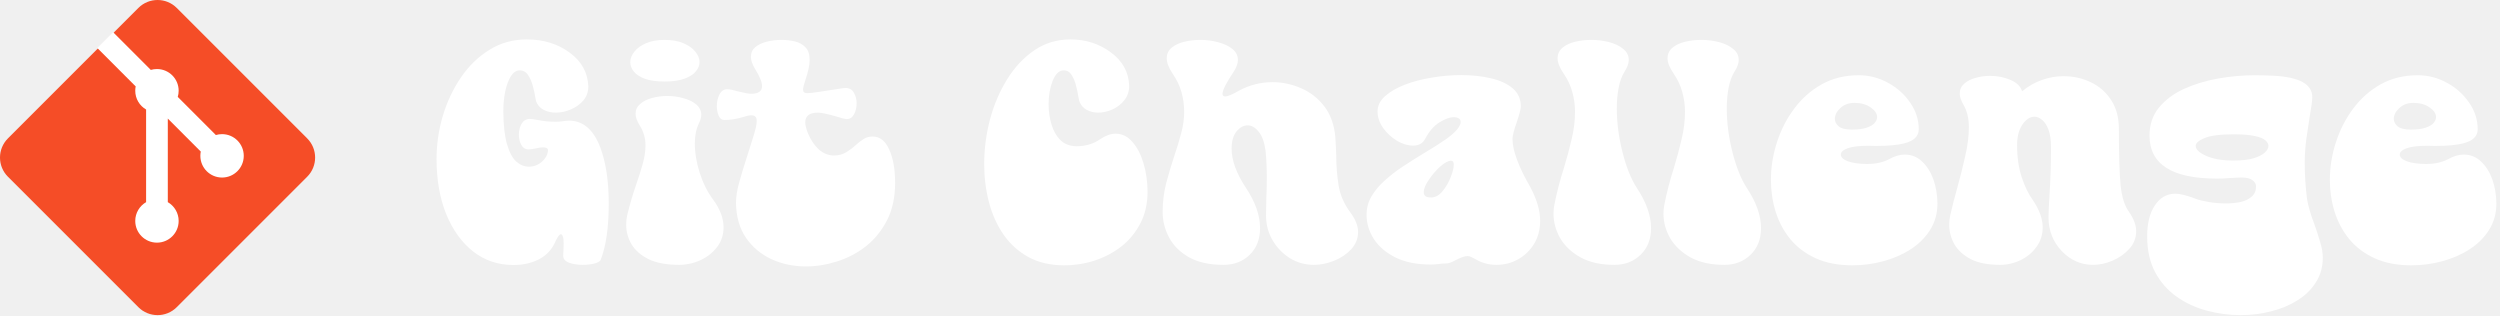
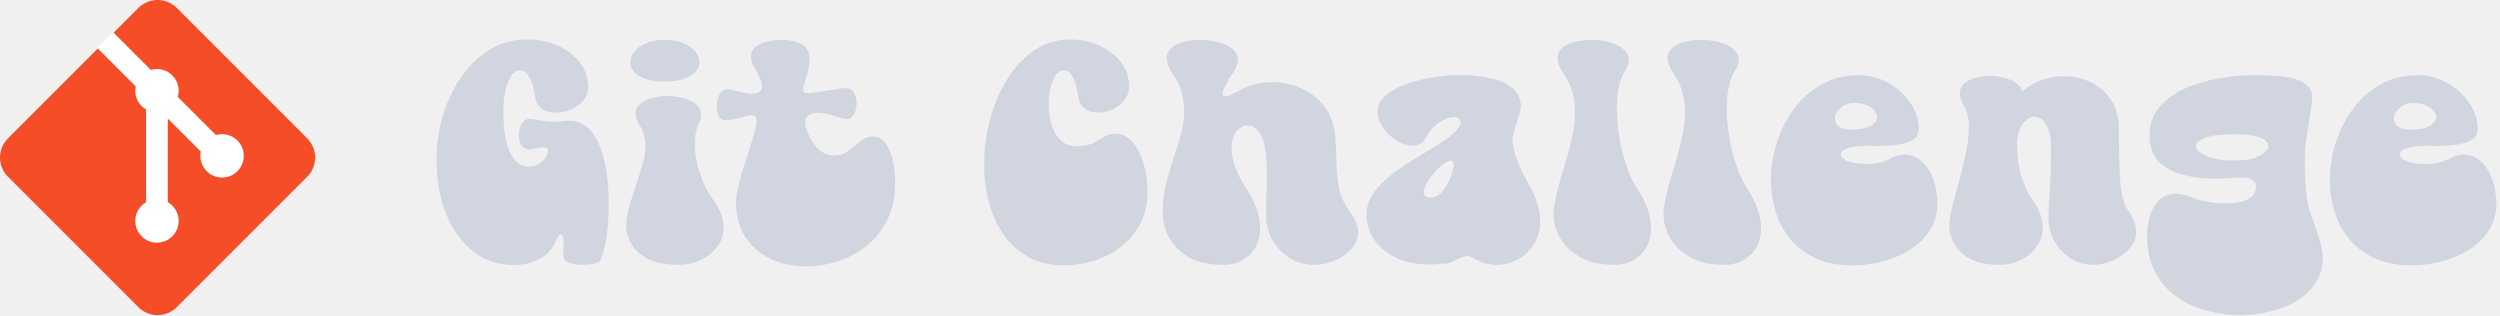
<svg xmlns="http://www.w3.org/2000/svg" width="238" height="30" viewBox="0 0 238 30" fill="none">
-   <path d="M48.889 25.229C47.423 25.229 46.142 24.8 45.045 23.943C43.948 23.076 43.091 21.884 42.473 20.369C41.865 18.853 41.56 17.108 41.56 15.134C41.56 13.739 41.76 12.368 42.159 11.022C42.568 9.666 43.146 8.444 43.894 7.357C44.641 6.261 45.544 5.388 46.6 4.74C47.657 4.082 48.839 3.753 50.145 3.753C51.74 3.753 53.101 4.172 54.228 5.009C55.364 5.837 55.958 6.909 56.008 8.225C56.008 8.743 55.848 9.192 55.529 9.571C55.21 9.94 54.811 10.224 54.333 10.423C53.854 10.623 53.38 10.723 52.912 10.723C52.483 10.723 52.094 10.633 51.745 10.453C51.406 10.274 51.167 9.995 51.027 9.616C51.007 9.536 50.983 9.401 50.953 9.212C50.903 8.913 50.828 8.574 50.728 8.195C50.629 7.806 50.479 7.462 50.28 7.163C50.09 6.854 49.821 6.699 49.472 6.699C49.153 6.699 48.874 6.884 48.635 7.253C48.405 7.622 48.226 8.105 48.096 8.703C47.976 9.302 47.917 9.94 47.917 10.618C47.927 11.934 48.046 12.981 48.276 13.758C48.505 14.526 48.799 15.069 49.158 15.389C49.527 15.708 49.926 15.867 50.354 15.867C50.833 15.867 51.252 15.703 51.611 15.374C51.98 15.035 52.164 14.671 52.164 14.282C52.164 14.112 51.994 14.028 51.656 14.028C51.526 14.028 51.326 14.057 51.057 14.117C50.758 14.187 50.514 14.222 50.324 14.222C50.015 14.222 49.781 14.078 49.621 13.788C49.472 13.499 49.397 13.18 49.397 12.831C49.397 12.452 49.477 12.113 49.636 11.814C49.806 11.505 50.06 11.341 50.399 11.321C50.589 11.321 50.858 11.356 51.207 11.425C51.735 11.535 52.294 11.59 52.882 11.59C53.111 11.59 53.335 11.575 53.555 11.545C53.784 11.505 53.989 11.485 54.168 11.485C55.504 11.485 56.496 12.333 57.144 14.028C57.682 15.453 57.952 17.238 57.952 19.382C57.952 21.665 57.693 23.459 57.174 24.766C57.104 24.895 56.9 25.005 56.561 25.095C56.232 25.174 55.868 25.214 55.469 25.214C55.011 25.214 54.587 25.149 54.198 25.02C53.809 24.88 53.615 24.651 53.615 24.332C53.625 24.073 53.635 23.883 53.645 23.764C53.654 23.644 53.66 23.454 53.66 23.195C53.66 22.886 53.635 22.662 53.585 22.522C53.535 22.373 53.475 22.298 53.405 22.298C53.256 22.298 53.061 22.567 52.822 23.105C52.493 23.813 51.974 24.347 51.267 24.706C50.559 25.055 49.766 25.229 48.889 25.229Z" fill="white" />
-   <path d="M63.276 7.761C62.518 7.761 61.895 7.677 61.406 7.507C60.928 7.328 60.574 7.098 60.345 6.819C60.115 6.54 60.001 6.241 60.001 5.922C60.001 5.583 60.13 5.249 60.389 4.92C60.649 4.591 61.023 4.322 61.511 4.112C62 3.903 62.583 3.798 63.261 3.798C63.969 3.798 64.567 3.903 65.055 4.112C65.554 4.322 65.933 4.591 66.192 4.92C66.461 5.239 66.596 5.568 66.596 5.907C66.596 6.226 66.476 6.525 66.237 6.804C66.008 7.083 65.649 7.313 65.16 7.492C64.672 7.672 64.043 7.761 63.276 7.761ZM64.652 25.214C63.465 25.214 62.498 25.035 61.75 24.676C61.013 24.307 60.469 23.833 60.12 23.255C59.781 22.667 59.612 22.044 59.612 21.386C59.612 21.077 59.647 20.767 59.716 20.458C59.976 19.402 60.265 18.419 60.584 17.512C60.823 16.824 61.028 16.176 61.197 15.568C61.367 14.95 61.451 14.372 61.451 13.833C61.451 13.155 61.267 12.522 60.898 11.934C60.639 11.525 60.509 11.156 60.509 10.827C60.509 10.458 60.654 10.149 60.943 9.9C61.232 9.641 61.606 9.451 62.064 9.332C62.533 9.202 63.022 9.137 63.53 9.137C64.058 9.137 64.567 9.207 65.055 9.347C65.554 9.476 65.963 9.676 66.282 9.945C66.601 10.214 66.76 10.543 66.76 10.932C66.76 11.181 66.686 11.45 66.536 11.739C66.277 12.278 66.147 12.921 66.147 13.669C66.147 14.546 66.302 15.473 66.611 16.45C66.92 17.418 67.344 18.265 67.882 18.993C68.55 19.9 68.884 20.782 68.884 21.64C68.884 22.348 68.68 22.971 68.271 23.509C67.862 24.048 67.334 24.466 66.686 24.766C66.038 25.065 65.36 25.214 64.652 25.214Z" fill="white" />
-   <path d="M76.721 25.364C75.544 25.364 74.453 25.134 73.445 24.676C72.439 24.207 71.626 23.524 71.008 22.627C70.4 21.73 70.085 20.623 70.066 19.307C70.066 18.739 70.17 18.081 70.38 17.333C70.589 16.575 70.833 15.772 71.112 14.925C71.312 14.317 71.506 13.699 71.696 13.07C71.925 12.363 72.04 11.844 72.04 11.515C72.04 11.156 71.875 10.977 71.546 10.977C71.337 10.977 71.093 11.027 70.813 11.126C70.155 11.326 69.537 11.425 68.959 11.425C68.72 11.425 68.54 11.291 68.421 11.022C68.301 10.742 68.241 10.438 68.241 10.109C68.241 9.691 68.326 9.317 68.495 8.988C68.665 8.659 68.914 8.494 69.243 8.494C69.442 8.494 69.766 8.559 70.215 8.689C70.853 8.848 71.282 8.928 71.501 8.928C72.199 8.928 72.548 8.684 72.548 8.195C72.548 7.816 72.329 7.278 71.89 6.58C71.621 6.131 71.486 5.742 71.486 5.413C71.486 5.034 71.626 4.725 71.905 4.486C72.194 4.247 72.563 4.072 73.012 3.963C73.46 3.853 73.924 3.798 74.403 3.798C74.851 3.798 75.28 3.848 75.689 3.948C76.098 4.047 76.432 4.237 76.691 4.516C76.95 4.785 77.08 5.184 77.08 5.712C77.08 6.171 76.945 6.804 76.676 7.612C76.526 8.05 76.451 8.36 76.451 8.539C76.451 8.758 76.581 8.868 76.84 8.868C77.08 8.868 77.419 8.833 77.857 8.763L79.996 8.434C80.235 8.394 80.4 8.374 80.49 8.374C80.858 8.374 81.128 8.529 81.297 8.838C81.467 9.137 81.551 9.471 81.551 9.84C81.551 10.239 81.467 10.588 81.297 10.887C81.138 11.186 80.913 11.336 80.624 11.336C80.455 11.336 80.126 11.256 79.637 11.096C78.78 10.847 78.191 10.723 77.872 10.723C77.065 10.723 76.661 11.031 76.661 11.65C76.661 11.919 76.746 12.263 76.915 12.682C77.184 13.33 77.533 13.848 77.962 14.237C78.401 14.616 78.884 14.805 79.413 14.805C79.861 14.795 80.245 14.691 80.564 14.491C80.893 14.292 81.192 14.068 81.462 13.818C81.701 13.599 81.945 13.409 82.194 13.25C82.454 13.08 82.748 12.996 83.077 12.996C83.755 12.996 84.278 13.405 84.647 14.222C85.026 15.04 85.215 16.106 85.215 17.422C85.215 18.778 84.961 19.955 84.453 20.952C83.944 21.949 83.276 22.776 82.449 23.435C81.621 24.083 80.704 24.566 79.697 24.885C78.7 25.204 77.708 25.364 76.721 25.364Z" fill="white" />
-   <path d="M101.322 25.259C99.996 25.259 98.855 24.995 97.898 24.466C96.941 23.938 96.148 23.22 95.52 22.313C94.901 21.406 94.443 20.379 94.144 19.232C93.845 18.076 93.695 16.874 93.695 15.628C93.695 14.192 93.88 12.771 94.249 11.366C94.627 9.96 95.171 8.689 95.879 7.552C96.587 6.405 97.444 5.488 98.451 4.8C99.468 4.102 100.619 3.753 101.906 3.753C103.371 3.753 104.657 4.167 105.764 4.995C106.871 5.812 107.449 6.869 107.499 8.165C107.499 8.703 107.344 9.162 107.035 9.541C106.736 9.92 106.357 10.214 105.899 10.423C105.44 10.623 104.986 10.723 104.538 10.723C104.139 10.723 103.775 10.633 103.446 10.453C103.117 10.274 102.883 9.995 102.743 9.616L102.653 9.182C102.614 8.893 102.544 8.559 102.444 8.18C102.354 7.791 102.215 7.447 102.025 7.148C101.846 6.849 101.592 6.699 101.263 6.699C100.834 6.699 100.485 7.028 100.216 7.687C99.957 8.345 99.827 9.092 99.827 9.93C99.827 10.588 99.917 11.221 100.096 11.829C100.276 12.437 100.555 12.936 100.934 13.325C101.322 13.704 101.826 13.903 102.444 13.923C103.321 13.923 104.069 13.709 104.687 13.28C105.236 12.911 105.739 12.726 106.198 12.726C106.816 12.726 107.349 12.986 107.798 13.504C108.257 14.023 108.611 14.701 108.86 15.538C109.109 16.366 109.239 17.268 109.249 18.245C109.249 19.382 109.019 20.389 108.561 21.266C108.112 22.133 107.509 22.866 106.751 23.465C105.993 24.053 105.141 24.501 104.194 24.811C103.257 25.11 102.299 25.259 101.322 25.259Z" fill="white" />
-   <path d="M125.087 25.214C124.259 25.214 123.501 25.005 122.813 24.586C122.125 24.157 121.572 23.589 121.153 22.881C120.735 22.163 120.525 21.371 120.525 20.503L120.555 18.873C120.585 18.255 120.6 17.602 120.6 16.914C120.6 15.987 120.56 15.129 120.48 14.342C120.361 13.504 120.136 12.896 119.807 12.517C119.488 12.128 119.144 11.934 118.775 11.934C118.387 11.934 118.033 12.128 117.714 12.517C117.404 12.906 117.25 13.449 117.25 14.147C117.25 15.264 117.699 16.5 118.596 17.856C119.503 19.212 119.957 20.498 119.957 21.715C119.957 22.771 119.628 23.619 118.97 24.257C118.312 24.895 117.484 25.214 116.487 25.214C115.151 25.214 114.054 24.975 113.197 24.496C112.34 24.008 111.706 23.38 111.298 22.612C110.889 21.844 110.684 21.037 110.684 20.189C110.684 19.222 110.799 18.295 111.028 17.407C111.268 16.51 111.527 15.643 111.806 14.805C112.055 14.078 112.27 13.37 112.449 12.682C112.639 11.984 112.733 11.306 112.733 10.648C112.733 10.01 112.649 9.386 112.479 8.778C112.31 8.17 112.03 7.587 111.642 7.028C111.263 6.46 111.073 5.967 111.073 5.548C111.073 5.139 111.228 4.805 111.537 4.546C111.846 4.287 112.245 4.097 112.733 3.978C113.222 3.858 113.74 3.798 114.289 3.798C114.867 3.798 115.425 3.873 115.964 4.022C116.512 4.162 116.961 4.371 117.31 4.651C117.669 4.93 117.848 5.284 117.848 5.712C117.848 6.021 117.724 6.38 117.474 6.789C116.746 7.866 116.382 8.584 116.382 8.943C116.382 9.092 116.462 9.172 116.622 9.182C116.881 9.182 117.325 8.998 117.953 8.629C118.96 8.09 120.022 7.821 121.138 7.821C122.085 7.821 122.998 8.016 123.875 8.404C124.753 8.783 125.485 9.357 126.074 10.124C126.662 10.892 127.011 11.854 127.12 13.011C127.16 13.599 127.19 14.187 127.21 14.775C127.21 15.762 127.285 16.72 127.435 17.647C127.584 18.564 127.953 19.416 128.541 20.204C129.04 20.872 129.289 21.5 129.289 22.089C129.289 22.707 129.07 23.255 128.631 23.734C128.192 24.202 127.649 24.566 127.001 24.825C126.353 25.085 125.715 25.214 125.087 25.214Z" fill="white" />
-   <path d="M142.465 25.214C141.727 25.214 141.054 25.03 140.446 24.661C140.306 24.581 140.177 24.516 140.057 24.466C139.947 24.407 139.828 24.377 139.698 24.377C139.449 24.377 139.055 24.516 138.517 24.796C138.168 24.985 137.893 25.08 137.694 25.08C137.425 25.08 137.166 25.1 136.916 25.14C136.667 25.169 136.433 25.184 136.213 25.184C134.877 25.184 133.756 24.96 132.848 24.511C131.941 24.053 131.253 23.465 130.785 22.747C130.326 22.019 130.097 21.251 130.097 20.444C130.097 19.805 130.256 19.217 130.575 18.679C130.894 18.14 131.318 17.637 131.846 17.168C132.375 16.69 132.958 16.241 133.596 15.822C134.234 15.403 134.882 14.995 135.54 14.596C136.338 14.127 137.066 13.664 137.724 13.205C138.202 12.856 138.541 12.552 138.741 12.293C138.95 12.024 139.055 11.799 139.055 11.62C139.055 11.321 138.836 11.166 138.397 11.156C138.018 11.156 137.564 11.321 137.036 11.65C136.517 11.969 136.069 12.482 135.69 13.19C135.461 13.639 135.077 13.863 134.538 13.863C134.03 13.863 133.511 13.709 132.983 13.399C132.465 13.08 132.026 12.672 131.667 12.173C131.318 11.675 131.143 11.151 131.143 10.603C131.143 10.064 131.383 9.581 131.861 9.152C132.34 8.723 132.968 8.36 133.746 8.06C134.523 7.761 135.381 7.537 136.318 7.387C137.255 7.228 138.187 7.148 139.115 7.148C140.162 7.148 141.114 7.253 141.971 7.462C142.829 7.662 143.512 7.981 144.02 8.419C144.529 8.858 144.783 9.431 144.783 10.139C144.783 10.358 144.663 10.827 144.424 11.545C144.135 12.363 143.99 12.921 143.99 13.22C143.99 14.327 144.563 15.872 145.71 17.856C146.318 19.013 146.622 20.065 146.622 21.012C146.622 21.849 146.428 22.587 146.039 23.225C145.65 23.853 145.142 24.342 144.514 24.691C143.886 25.04 143.203 25.214 142.465 25.214ZM136.258 18.798C136.637 18.798 136.991 18.604 137.32 18.215C137.649 17.816 137.908 17.373 138.098 16.884C138.297 16.386 138.397 15.987 138.397 15.688C138.397 15.428 138.317 15.299 138.158 15.299C137.878 15.299 137.529 15.483 137.111 15.852C136.702 16.221 136.338 16.645 136.019 17.123C135.7 17.592 135.54 17.981 135.54 18.29C135.54 18.449 135.59 18.574 135.69 18.664C135.79 18.753 135.979 18.798 136.258 18.798Z" fill="white" />
-   <path d="M153.696 25.214C152.41 25.214 151.338 24.98 150.481 24.511C149.623 24.033 148.975 23.425 148.537 22.687C148.108 21.939 147.894 21.156 147.894 20.339C147.894 20.07 147.918 19.8 147.968 19.531C148.198 18.355 148.502 17.178 148.881 16.002C149.16 15.085 149.404 14.177 149.613 13.28C149.833 12.383 149.942 11.505 149.942 10.648C149.942 10.01 149.858 9.386 149.688 8.778C149.529 8.17 149.254 7.582 148.866 7.014C148.477 6.445 148.282 5.962 148.282 5.563C148.282 5.144 148.437 4.805 148.746 4.546C149.055 4.287 149.454 4.097 149.942 3.978C150.431 3.858 150.949 3.798 151.498 3.798C152.076 3.798 152.634 3.868 153.173 4.007C153.721 4.147 154.17 4.361 154.519 4.651C154.878 4.93 155.057 5.284 155.057 5.712C155.057 6.031 154.928 6.395 154.668 6.804C154.409 7.213 154.22 7.721 154.1 8.33C153.98 8.938 153.921 9.601 153.921 10.319C153.921 11.675 154.1 13.06 154.459 14.476C154.818 15.892 155.267 17.019 155.805 17.856C156.722 19.232 157.181 20.518 157.181 21.715C157.181 22.771 156.847 23.619 156.179 24.257C155.521 24.895 154.693 25.214 153.696 25.214Z" fill="white" />
-   <path d="M164.165 25.214C162.879 25.214 161.807 24.98 160.95 24.511C160.092 24.033 159.444 23.425 159.005 22.687C158.577 21.939 158.362 21.156 158.362 20.339C158.362 20.07 158.387 19.8 158.437 19.531C158.666 18.355 158.971 17.178 159.349 16.002C159.629 15.085 159.873 14.177 160.082 13.28C160.302 12.383 160.411 11.505 160.411 10.648C160.411 10.01 160.326 9.386 160.157 8.778C159.997 8.17 159.723 7.582 159.334 7.014C158.946 6.445 158.751 5.962 158.751 5.563C158.751 5.144 158.906 4.805 159.215 4.546C159.524 4.287 159.923 4.097 160.411 3.978C160.9 3.858 161.418 3.798 161.967 3.798C162.545 3.798 163.103 3.868 163.642 4.007C164.19 4.147 164.639 4.361 164.988 4.651C165.347 4.93 165.526 5.284 165.526 5.712C165.526 6.031 165.396 6.395 165.137 6.804C164.878 7.213 164.688 7.721 164.569 8.33C164.449 8.938 164.389 9.601 164.389 10.319C164.389 11.675 164.569 13.06 164.928 14.476C165.287 15.892 165.735 17.019 166.274 17.856C167.191 19.232 167.65 20.518 167.65 21.715C167.65 22.771 167.316 23.619 166.648 24.257C165.99 24.895 165.162 25.214 164.165 25.214Z" fill="white" />
-   <path d="M176.309 12.338C176.887 12.338 177.351 12.278 177.7 12.158C178.059 12.039 178.313 11.889 178.462 11.71C178.622 11.52 178.702 11.336 178.702 11.156C178.702 10.817 178.497 10.508 178.089 10.229C177.69 9.94 177.171 9.795 176.533 9.795C175.995 9.795 175.551 9.96 175.202 10.289C174.853 10.608 174.679 10.952 174.679 11.321C174.679 11.58 174.798 11.814 175.038 12.024C175.287 12.233 175.711 12.338 176.309 12.338ZM176.354 25.259C175.008 25.259 173.841 25.035 172.854 24.586C171.877 24.137 171.074 23.534 170.446 22.776C169.818 22.009 169.35 21.136 169.041 20.159C168.741 19.182 168.592 18.17 168.592 17.123C168.592 15.927 168.781 14.741 169.16 13.564C169.539 12.377 170.087 11.306 170.805 10.349C171.523 9.381 172.396 8.609 173.422 8.03C174.459 7.452 175.636 7.163 176.952 7.163C177.939 7.163 178.866 7.402 179.734 7.881C180.601 8.35 181.304 8.978 181.842 9.765C182.391 10.543 182.665 11.39 182.665 12.308C182.665 12.976 182.196 13.424 181.259 13.654C180.631 13.813 179.744 13.893 178.597 13.893L177.879 13.878C176.982 13.878 176.319 13.958 175.89 14.117C175.461 14.277 175.247 14.476 175.247 14.716C175.247 14.965 175.461 15.174 175.89 15.344C176.329 15.513 176.952 15.603 177.76 15.613C178.537 15.613 179.215 15.468 179.793 15.179C180.342 14.87 180.855 14.716 181.334 14.716C181.972 14.716 182.52 14.935 182.979 15.374C183.448 15.812 183.807 16.381 184.056 17.078C184.305 17.776 184.435 18.539 184.445 19.367C184.445 20.314 184.21 21.156 183.742 21.894C183.283 22.622 182.665 23.235 181.887 23.734C181.119 24.232 180.252 24.611 179.285 24.87C178.328 25.13 177.351 25.259 176.354 25.259Z" fill="white" />
-   <path d="M199.265 25.214C198.109 25.214 197.112 24.776 196.274 23.898C195.437 23.011 195.018 21.939 195.018 20.683C195.028 20.055 195.058 19.387 195.108 18.679C195.208 17.103 195.257 15.558 195.257 14.043C195.257 13.345 195.178 12.781 195.018 12.353C194.859 11.924 194.654 11.61 194.405 11.41C194.166 11.211 193.926 11.111 193.687 11.111C193.258 11.111 192.874 11.361 192.535 11.859C192.196 12.358 192.027 13.011 192.027 13.818C192.027 14.975 192.177 16.002 192.476 16.899C192.775 17.786 193.114 18.484 193.493 18.993C194.141 19.95 194.465 20.832 194.465 21.64C194.465 22.348 194.265 22.971 193.867 23.509C193.478 24.048 192.974 24.466 192.356 24.766C191.738 25.065 191.085 25.214 190.397 25.214C189.26 25.214 188.338 25.035 187.63 24.676C186.922 24.307 186.399 23.833 186.06 23.255C185.731 22.667 185.566 22.049 185.566 21.401C185.566 21.082 185.601 20.767 185.671 20.458C185.86 19.621 186.085 18.748 186.344 17.841C186.623 16.834 186.872 15.837 187.092 14.85C187.321 13.853 187.436 12.946 187.436 12.128C187.436 11.291 187.271 10.583 186.942 10.005C186.693 9.586 186.568 9.222 186.568 8.913C186.568 8.534 186.708 8.22 186.987 7.971C187.266 7.721 187.625 7.537 188.064 7.417C188.503 7.288 188.966 7.223 189.455 7.223C190.143 7.223 190.781 7.348 191.369 7.597C191.967 7.836 192.346 8.2 192.506 8.689C193.084 8.21 193.712 7.851 194.39 7.612C195.068 7.372 195.751 7.253 196.439 7.253C197.366 7.253 198.229 7.442 199.026 7.821C199.834 8.2 200.482 8.763 200.97 9.511C201.469 10.259 201.718 11.181 201.718 12.278C201.718 14.741 201.773 16.535 201.883 17.662C202.002 18.788 202.276 19.636 202.705 20.204C203.144 20.852 203.363 21.456 203.363 22.014C203.363 22.652 203.144 23.21 202.705 23.689C202.276 24.167 201.748 24.541 201.12 24.811C200.492 25.08 199.874 25.214 199.265 25.214Z" fill="white" />
-   <path d="M213.294 30C212.197 30 211.12 29.855 210.063 29.566C209.016 29.287 208.064 28.843 207.207 28.235C206.359 27.637 205.681 26.864 205.173 25.917C204.664 24.97 204.41 23.828 204.41 22.492C204.41 21.276 204.649 20.304 205.128 19.576C205.607 18.838 206.245 18.459 207.042 18.439C207.531 18.439 208.189 18.599 209.016 18.918C209.325 19.038 209.744 19.142 210.273 19.232C210.801 19.322 211.349 19.367 211.918 19.367C212.406 19.367 212.865 19.322 213.294 19.232C213.732 19.132 214.086 18.963 214.355 18.724C214.635 18.484 214.774 18.16 214.774 17.752C214.774 17.512 214.659 17.313 214.43 17.153C214.211 16.984 213.872 16.899 213.413 16.899C212.955 16.909 212.546 16.929 212.187 16.959C211.828 16.989 211.449 17.004 211.05 17.004C206.773 17.004 204.634 15.638 204.634 12.906C204.634 11.859 204.933 10.972 205.532 10.244C206.14 9.506 206.933 8.913 207.91 8.464C208.897 8.016 209.978 7.687 211.155 7.477C212.341 7.268 213.513 7.163 214.669 7.163C215.218 7.163 215.806 7.178 216.434 7.208C218.897 7.338 220.128 8.016 220.128 9.242C220.128 9.581 220.048 10.189 219.889 11.066C219.779 11.734 219.67 12.462 219.56 13.25C219.46 14.038 219.41 14.78 219.41 15.478C219.41 16.645 219.485 17.816 219.635 18.993C219.764 19.701 219.999 20.493 220.338 21.371C220.537 21.929 220.716 22.482 220.876 23.031C221.045 23.579 221.13 24.078 221.13 24.526C221.13 25.414 220.911 26.196 220.472 26.874C220.043 27.562 219.455 28.136 218.707 28.594C217.97 29.063 217.132 29.412 216.195 29.641C215.268 29.88 214.301 30 213.294 30ZM212.606 15.284C213.393 15.284 214.031 15.214 214.52 15.075C215.008 14.925 215.367 14.745 215.597 14.536C215.836 14.317 215.956 14.102 215.956 13.893C215.956 13.704 215.856 13.524 215.657 13.355C215.467 13.185 215.133 13.05 214.655 12.951C214.176 12.841 213.508 12.786 212.65 12.786C211.364 12.786 210.437 12.906 209.869 13.145C209.31 13.375 209.031 13.624 209.031 13.893C209.031 14.222 209.36 14.536 210.018 14.835C210.686 15.134 211.549 15.284 212.606 15.284Z" fill="white" />
-   <path d="M229.52 12.338C230.098 12.338 230.562 12.278 230.911 12.158C231.27 12.039 231.524 11.889 231.674 11.71C231.833 11.52 231.913 11.336 231.913 11.156C231.913 10.817 231.709 10.508 231.3 10.229C230.901 9.94 230.383 9.795 229.745 9.795C229.206 9.795 228.762 9.96 228.414 10.289C228.065 10.608 227.89 10.952 227.89 11.321C227.89 11.58 228.01 11.814 228.249 12.024C228.498 12.233 228.922 12.338 229.52 12.338ZM229.565 25.259C228.219 25.259 227.053 25.035 226.065 24.586C225.088 24.137 224.286 23.534 223.658 22.776C223.03 22.009 222.561 21.136 222.252 20.159C221.953 19.182 221.803 18.17 221.803 17.123C221.803 15.927 221.993 14.741 222.372 13.564C222.75 12.377 223.299 11.306 224.017 10.349C224.734 9.381 225.607 8.609 226.634 8.03C227.671 7.452 228.847 7.163 230.163 7.163C231.15 7.163 232.078 7.402 232.945 7.881C233.812 8.35 234.515 8.978 235.054 9.765C235.602 10.543 235.876 11.39 235.876 12.308C235.876 12.976 235.408 13.424 234.47 13.654C233.842 13.813 232.955 13.893 231.808 13.893L231.091 13.878C230.193 13.878 229.53 13.958 229.101 14.117C228.673 14.277 228.458 14.476 228.458 14.716C228.458 14.965 228.673 15.174 229.101 15.344C229.54 15.513 230.163 15.603 230.971 15.613C231.749 15.613 232.427 15.468 233.005 15.179C233.553 14.87 234.067 14.716 234.545 14.716C235.183 14.716 235.732 14.935 236.19 15.374C236.659 15.812 237.018 16.381 237.267 17.078C237.516 17.776 237.646 18.539 237.656 19.367C237.656 20.314 237.422 21.156 236.953 21.894C236.494 22.622 235.876 23.235 235.099 23.734C234.331 24.232 233.463 24.611 232.496 24.87C231.539 25.13 230.562 25.259 229.565 25.259Z" fill="white" />
+   <path d="M48.889 25.229C47.423 25.229 46.142 24.8 45.045 23.943C43.948 23.076 43.091 21.884 42.473 20.369C41.865 18.853 41.56 17.108 41.56 15.134C41.56 13.739 41.76 12.368 42.159 11.022C42.568 9.666 43.146 8.444 43.894 7.357C44.641 6.261 45.544 5.388 46.6 4.74C47.657 4.082 48.839 3.753 50.145 3.753C51.74 3.753 53.101 4.172 54.228 5.009C55.364 5.837 55.958 6.909 56.008 8.225C56.008 8.743 55.848 9.192 55.529 9.571C55.21 9.94 54.811 10.224 54.333 10.423C53.854 10.623 53.38 10.723 52.912 10.723C52.483 10.723 52.094 10.633 51.745 10.453C51.406 10.274 51.167 9.995 51.027 9.616C51.007 9.536 50.983 9.401 50.953 9.212C50.903 8.913 50.828 8.574 50.728 8.195C50.629 7.806 50.479 7.462 50.28 7.163C50.09 6.854 49.821 6.699 49.472 6.699C49.153 6.699 48.874 6.884 48.635 7.253C48.405 7.622 48.226 8.105 48.096 8.703C47.976 9.302 47.917 9.94 47.917 10.618C47.927 11.934 48.046 12.981 48.276 13.758C48.505 14.526 48.799 15.069 49.158 15.389C49.527 15.708 49.926 15.867 50.354 15.867C50.833 15.867 51.252 15.703 51.611 15.374C51.98 15.035 52.164 14.671 52.164 14.282C52.164 14.112 51.994 14.028 51.656 14.028C51.526 14.028 51.326 14.057 51.057 14.117C50.758 14.187 50.514 14.222 50.324 14.222C50.015 14.222 49.781 14.078 49.621 13.788C49.472 13.499 49.397 13.18 49.397 12.831C49.397 12.452 49.477 12.113 49.636 11.814C49.806 11.505 50.06 11.341 50.399 11.321C50.589 11.321 50.858 11.356 51.207 11.425C51.735 11.535 52.294 11.59 52.882 11.59C53.111 11.59 53.335 11.575 53.555 11.545C53.784 11.505 53.989 11.485 54.168 11.485C55.504 11.485 56.496 12.333 57.144 14.028C57.682 15.453 57.952 17.238 57.952 19.382C57.952 21.665 57.693 23.459 57.174 24.766C57.104 24.895 56.9 25.005 56.561 25.095C56.232 25.174 55.868 25.214 55.469 25.214C55.011 25.214 54.587 25.149 54.198 25.02C53.809 24.88 53.615 24.651 53.615 24.332C53.625 24.073 53.635 23.883 53.645 23.764C53.654 23.644 53.66 23.454 53.66 23.195C53.66 22.886 53.635 22.662 53.585 22.522C53.535 22.373 53.475 22.298 53.405 22.298C53.256 22.298 53.061 22.567 52.822 23.105C52.493 23.813 51.974 24.347 51.267 24.706C50.559 25.055 49.766 25.229 48.889 25.229Z" fill="#CED3DE" fill-opacity="0.933" />
+   <path d="M63.276 7.761C62.518 7.761 61.895 7.677 61.406 7.507C60.928 7.328 60.574 7.098 60.345 6.819C60.115 6.54 60.001 6.241 60.001 5.922C60.001 5.583 60.13 5.249 60.389 4.92C60.649 4.591 61.023 4.322 61.511 4.112C62 3.903 62.583 3.798 63.261 3.798C63.969 3.798 64.567 3.903 65.055 4.112C65.554 4.322 65.933 4.591 66.192 4.92C66.461 5.239 66.596 5.568 66.596 5.907C66.596 6.226 66.476 6.525 66.237 6.804C66.008 7.083 65.649 7.313 65.16 7.492C64.672 7.672 64.043 7.761 63.276 7.761ZM64.652 25.214C63.465 25.214 62.498 25.035 61.75 24.676C61.013 24.307 60.469 23.833 60.12 23.255C59.781 22.667 59.612 22.044 59.612 21.386C59.612 21.077 59.647 20.767 59.716 20.458C59.976 19.402 60.265 18.419 60.584 17.512C60.823 16.824 61.028 16.176 61.197 15.568C61.367 14.95 61.451 14.372 61.451 13.833C61.451 13.155 61.267 12.522 60.898 11.934C60.639 11.525 60.509 11.156 60.509 10.827C60.509 10.458 60.654 10.149 60.943 9.9C61.232 9.641 61.606 9.451 62.064 9.332C62.533 9.202 63.022 9.137 63.53 9.137C64.058 9.137 64.567 9.207 65.055 9.347C65.554 9.476 65.963 9.676 66.282 9.945C66.601 10.214 66.76 10.543 66.76 10.932C66.76 11.181 66.686 11.45 66.536 11.739C66.277 12.278 66.147 12.921 66.147 13.669C66.147 14.546 66.302 15.473 66.611 16.45C66.92 17.418 67.344 18.265 67.882 18.993C68.55 19.9 68.884 20.782 68.884 21.64C68.884 22.348 68.68 22.971 68.271 23.509C67.862 24.048 67.334 24.466 66.686 24.766C66.038 25.065 65.36 25.214 64.652 25.214Z" fill="#CED3DE" fill-opacity="0.933" />
+   <path d="M76.721 25.364C75.544 25.364 74.453 25.134 73.445 24.676C72.439 24.207 71.626 23.524 71.008 22.627C70.4 21.73 70.085 20.623 70.066 19.307C70.066 18.739 70.17 18.081 70.38 17.333C70.589 16.575 70.833 15.772 71.112 14.925C71.312 14.317 71.506 13.699 71.696 13.07C71.925 12.363 72.04 11.844 72.04 11.515C72.04 11.156 71.875 10.977 71.546 10.977C71.337 10.977 71.093 11.027 70.813 11.126C70.155 11.326 69.537 11.425 68.959 11.425C68.72 11.425 68.54 11.291 68.421 11.022C68.301 10.742 68.241 10.438 68.241 10.109C68.241 9.691 68.326 9.317 68.495 8.988C68.665 8.659 68.914 8.494 69.243 8.494C69.442 8.494 69.766 8.559 70.215 8.689C70.853 8.848 71.282 8.928 71.501 8.928C72.199 8.928 72.548 8.684 72.548 8.195C72.548 7.816 72.329 7.278 71.89 6.58C71.621 6.131 71.486 5.742 71.486 5.413C71.486 5.034 71.626 4.725 71.905 4.486C72.194 4.247 72.563 4.072 73.012 3.963C73.46 3.853 73.924 3.798 74.403 3.798C74.851 3.798 75.28 3.848 75.689 3.948C76.098 4.047 76.432 4.237 76.691 4.516C76.95 4.785 77.08 5.184 77.08 5.712C77.08 6.171 76.945 6.804 76.676 7.612C76.526 8.05 76.451 8.36 76.451 8.539C76.451 8.758 76.581 8.868 76.84 8.868C77.08 8.868 77.419 8.833 77.857 8.763L79.996 8.434C80.235 8.394 80.4 8.374 80.49 8.374C80.858 8.374 81.128 8.529 81.297 8.838C81.467 9.137 81.551 9.471 81.551 9.84C81.551 10.239 81.467 10.588 81.297 10.887C81.138 11.186 80.913 11.336 80.624 11.336C80.455 11.336 80.126 11.256 79.637 11.096C78.78 10.847 78.191 10.723 77.872 10.723C77.065 10.723 76.661 11.031 76.661 11.65C76.661 11.919 76.746 12.263 76.915 12.682C77.184 13.33 77.533 13.848 77.962 14.237C78.401 14.616 78.884 14.805 79.413 14.805C79.861 14.795 80.245 14.691 80.564 14.491C80.893 14.292 81.192 14.068 81.462 13.818C81.701 13.599 81.945 13.409 82.194 13.25C82.454 13.08 82.748 12.996 83.077 12.996C83.755 12.996 84.278 13.405 84.647 14.222C85.026 15.04 85.215 16.106 85.215 17.422C85.215 18.778 84.961 19.955 84.453 20.952C83.944 21.949 83.276 22.776 82.449 23.435C81.621 24.083 80.704 24.566 79.697 24.885C78.7 25.204 77.708 25.364 76.721 25.364Z" fill="#CED3DE" fill-opacity="0.933" />
+   <path d="M101.322 25.259C99.996 25.259 98.855 24.995 97.898 24.466C96.941 23.938 96.148 23.22 95.52 22.313C94.901 21.406 94.443 20.379 94.144 19.232C93.845 18.076 93.695 16.874 93.695 15.628C93.695 14.192 93.88 12.771 94.249 11.366C94.627 9.96 95.171 8.689 95.879 7.552C96.587 6.405 97.444 5.488 98.451 4.8C99.468 4.102 100.619 3.753 101.906 3.753C103.371 3.753 104.657 4.167 105.764 4.995C106.871 5.812 107.449 6.869 107.499 8.165C107.499 8.703 107.344 9.162 107.035 9.541C106.736 9.92 106.357 10.214 105.899 10.423C105.44 10.623 104.986 10.723 104.538 10.723C104.139 10.723 103.775 10.633 103.446 10.453C103.117 10.274 102.883 9.995 102.743 9.616L102.653 9.182C102.614 8.893 102.544 8.559 102.444 8.18C102.354 7.791 102.215 7.447 102.025 7.148C101.846 6.849 101.592 6.699 101.263 6.699C100.834 6.699 100.485 7.028 100.216 7.687C99.957 8.345 99.827 9.092 99.827 9.93C99.827 10.588 99.917 11.221 100.096 11.829C100.276 12.437 100.555 12.936 100.934 13.325C101.322 13.704 101.826 13.903 102.444 13.923C103.321 13.923 104.069 13.709 104.687 13.28C105.236 12.911 105.739 12.726 106.198 12.726C106.816 12.726 107.349 12.986 107.798 13.504C108.257 14.023 108.611 14.701 108.86 15.538C109.109 16.366 109.239 17.268 109.249 18.245C109.249 19.382 109.019 20.389 108.561 21.266C108.112 22.133 107.509 22.866 106.751 23.465C105.993 24.053 105.141 24.501 104.194 24.811C103.257 25.11 102.299 25.259 101.322 25.259Z" fill="#CED3DE" fill-opacity="0.933" />
+   <path d="M125.087 25.214C124.259 25.214 123.501 25.005 122.813 24.586C122.125 24.157 121.572 23.589 121.153 22.881C120.735 22.163 120.525 21.371 120.525 20.503L120.555 18.873C120.585 18.255 120.6 17.602 120.6 16.914C120.6 15.987 120.56 15.129 120.48 14.342C120.361 13.504 120.136 12.896 119.807 12.517C119.488 12.128 119.144 11.934 118.775 11.934C118.387 11.934 118.033 12.128 117.714 12.517C117.404 12.906 117.25 13.449 117.25 14.147C117.25 15.264 117.699 16.5 118.596 17.856C119.503 19.212 119.957 20.498 119.957 21.715C119.957 22.771 119.628 23.619 118.97 24.257C118.312 24.895 117.484 25.214 116.487 25.214C115.151 25.214 114.054 24.975 113.197 24.496C112.34 24.008 111.706 23.38 111.298 22.612C110.889 21.844 110.684 21.037 110.684 20.189C110.684 19.222 110.799 18.295 111.028 17.407C111.268 16.51 111.527 15.643 111.806 14.805C112.055 14.078 112.27 13.37 112.449 12.682C112.639 11.984 112.733 11.306 112.733 10.648C112.733 10.01 112.649 9.386 112.479 8.778C112.31 8.17 112.03 7.587 111.642 7.028C111.263 6.46 111.073 5.967 111.073 5.548C111.073 5.139 111.228 4.805 111.537 4.546C111.846 4.287 112.245 4.097 112.733 3.978C113.222 3.858 113.74 3.798 114.289 3.798C114.867 3.798 115.425 3.873 115.964 4.022C116.512 4.162 116.961 4.371 117.31 4.651C117.669 4.93 117.848 5.284 117.848 5.712C117.848 6.021 117.724 6.38 117.474 6.789C116.746 7.866 116.382 8.584 116.382 8.943C116.382 9.092 116.462 9.172 116.622 9.182C116.881 9.182 117.325 8.998 117.953 8.629C118.96 8.09 120.022 7.821 121.138 7.821C122.085 7.821 122.998 8.016 123.875 8.404C124.753 8.783 125.485 9.357 126.074 10.124C126.662 10.892 127.011 11.854 127.12 13.011C127.16 13.599 127.19 14.187 127.21 14.775C127.21 15.762 127.285 16.72 127.435 17.647C127.584 18.564 127.953 19.416 128.541 20.204C129.04 20.872 129.289 21.5 129.289 22.089C129.289 22.707 129.07 23.255 128.631 23.734C128.192 24.202 127.649 24.566 127.001 24.825C126.353 25.085 125.715 25.214 125.087 25.214Z" fill="#CED3DE" fill-opacity="0.933" />
+   <path d="M142.465 25.214C141.727 25.214 141.054 25.03 140.446 24.661C140.306 24.581 140.177 24.516 140.057 24.466C139.947 24.407 139.828 24.377 139.698 24.377C139.449 24.377 139.055 24.516 138.517 24.796C138.168 24.985 137.893 25.08 137.694 25.08C137.425 25.08 137.166 25.1 136.916 25.14C136.667 25.169 136.433 25.184 136.213 25.184C134.877 25.184 133.756 24.96 132.848 24.511C131.941 24.053 131.253 23.465 130.785 22.747C130.326 22.019 130.097 21.251 130.097 20.444C130.097 19.805 130.256 19.217 130.575 18.679C130.894 18.14 131.318 17.637 131.846 17.168C132.375 16.69 132.958 16.241 133.596 15.822C134.234 15.403 134.882 14.995 135.54 14.596C136.338 14.127 137.066 13.664 137.724 13.205C138.202 12.856 138.541 12.552 138.741 12.293C138.95 12.024 139.055 11.799 139.055 11.62C139.055 11.321 138.836 11.166 138.397 11.156C138.018 11.156 137.564 11.321 137.036 11.65C136.517 11.969 136.069 12.482 135.69 13.19C135.461 13.639 135.077 13.863 134.538 13.863C134.03 13.863 133.511 13.709 132.983 13.399C132.465 13.08 132.026 12.672 131.667 12.173C131.318 11.675 131.143 11.151 131.143 10.603C131.143 10.064 131.383 9.581 131.861 9.152C132.34 8.723 132.968 8.36 133.746 8.06C134.523 7.761 135.381 7.537 136.318 7.387C137.255 7.228 138.187 7.148 139.115 7.148C140.162 7.148 141.114 7.253 141.971 7.462C142.829 7.662 143.512 7.981 144.02 8.419C144.529 8.858 144.783 9.431 144.783 10.139C144.783 10.358 144.663 10.827 144.424 11.545C144.135 12.363 143.99 12.921 143.99 13.22C143.99 14.327 144.563 15.872 145.71 17.856C146.318 19.013 146.622 20.065 146.622 21.012C146.622 21.849 146.428 22.587 146.039 23.225C145.65 23.853 145.142 24.342 144.514 24.691C143.886 25.04 143.203 25.214 142.465 25.214ZM136.258 18.798C136.637 18.798 136.991 18.604 137.32 18.215C137.649 17.816 137.908 17.373 138.098 16.884C138.297 16.386 138.397 15.987 138.397 15.688C138.397 15.428 138.317 15.299 138.158 15.299C137.878 15.299 137.529 15.483 137.111 15.852C136.702 16.221 136.338 16.645 136.019 17.123C135.7 17.592 135.54 17.981 135.54 18.29C135.54 18.449 135.59 18.574 135.69 18.664C135.79 18.753 135.979 18.798 136.258 18.798Z" fill="#CED3DE" fill-opacity="0.933" />
+   <path d="M153.696 25.214C152.41 25.214 151.338 24.98 150.481 24.511C149.623 24.033 148.975 23.425 148.537 22.687C148.108 21.939 147.894 21.156 147.894 20.339C147.894 20.07 147.918 19.8 147.968 19.531C148.198 18.355 148.502 17.178 148.881 16.002C149.16 15.085 149.404 14.177 149.613 13.28C149.833 12.383 149.942 11.505 149.942 10.648C149.942 10.01 149.858 9.386 149.688 8.778C149.529 8.17 149.254 7.582 148.866 7.014C148.477 6.445 148.282 5.962 148.282 5.563C148.282 5.144 148.437 4.805 148.746 4.546C149.055 4.287 149.454 4.097 149.942 3.978C150.431 3.858 150.949 3.798 151.498 3.798C152.076 3.798 152.634 3.868 153.173 4.007C153.721 4.147 154.17 4.361 154.519 4.651C154.878 4.93 155.057 5.284 155.057 5.712C155.057 6.031 154.928 6.395 154.668 6.804C154.409 7.213 154.22 7.721 154.1 8.33C153.98 8.938 153.921 9.601 153.921 10.319C153.921 11.675 154.1 13.06 154.459 14.476C154.818 15.892 155.267 17.019 155.805 17.856C156.722 19.232 157.181 20.518 157.181 21.715C157.181 22.771 156.847 23.619 156.179 24.257C155.521 24.895 154.693 25.214 153.696 25.214Z" fill="#CED3DE" fill-opacity="0.933" />
+   <path d="M164.165 25.214C162.879 25.214 161.807 24.98 160.95 24.511C160.092 24.033 159.444 23.425 159.005 22.687C158.577 21.939 158.362 21.156 158.362 20.339C158.362 20.07 158.387 19.8 158.437 19.531C158.666 18.355 158.971 17.178 159.349 16.002C159.629 15.085 159.873 14.177 160.082 13.28C160.302 12.383 160.411 11.505 160.411 10.648C160.411 10.01 160.327 9.386 160.157 8.778C159.997 8.17 159.723 7.582 159.334 7.014C158.946 6.445 158.751 5.962 158.751 5.563C158.751 5.144 158.906 4.805 159.215 4.546C159.524 4.287 159.923 4.097 160.411 3.978C160.9 3.858 161.418 3.798 161.967 3.798C162.545 3.798 163.103 3.868 163.642 4.007C164.19 4.147 164.639 4.361 164.988 4.651C165.347 4.93 165.526 5.284 165.526 5.712C165.526 6.031 165.396 6.395 165.137 6.804C164.878 7.213 164.688 7.721 164.569 8.33C164.449 8.938 164.389 9.601 164.389 10.319C164.389 11.675 164.569 13.06 164.928 14.476C165.287 15.892 165.735 17.019 166.274 17.856C167.191 19.232 167.65 20.518 167.65 21.715C167.65 22.771 167.316 23.619 166.648 24.257C165.99 24.895 165.162 25.214 164.165 25.214Z" fill="#CED3DE" fill-opacity="0.933" />
+   <path d="M176.309 12.338C176.887 12.338 177.351 12.278 177.7 12.158C178.059 12.039 178.313 11.889 178.462 11.71C178.622 11.52 178.702 11.336 178.702 11.156C178.702 10.817 178.497 10.508 178.089 10.229C177.69 9.94 177.171 9.795 176.533 9.795C175.995 9.795 175.551 9.96 175.202 10.289C174.853 10.608 174.679 10.952 174.679 11.321C174.679 11.58 174.798 11.814 175.038 12.024C175.287 12.233 175.711 12.338 176.309 12.338ZM176.354 25.259C175.008 25.259 173.841 25.035 172.854 24.586C171.877 24.137 171.074 23.534 170.446 22.776C169.818 22.009 169.35 21.136 169.041 20.159C168.741 19.182 168.592 18.17 168.592 17.123C168.592 15.927 168.781 14.741 169.16 13.564C169.539 12.377 170.087 11.306 170.805 10.349C171.523 9.381 172.396 8.609 173.422 8.03C174.459 7.452 175.636 7.163 176.952 7.163C177.939 7.163 178.866 7.402 179.734 7.881C180.601 8.35 181.304 8.978 181.842 9.765C182.391 10.543 182.665 11.39 182.665 12.308C182.665 12.976 182.196 13.424 181.259 13.654C180.631 13.813 179.744 13.893 178.597 13.893L177.879 13.878C176.982 13.878 176.319 13.958 175.89 14.117C175.461 14.277 175.247 14.476 175.247 14.716C175.247 14.965 175.461 15.174 175.89 15.344C176.329 15.513 176.952 15.603 177.76 15.613C178.537 15.613 179.215 15.468 179.793 15.179C180.342 14.87 180.855 14.716 181.334 14.716C181.972 14.716 182.52 14.935 182.979 15.374C183.448 15.812 183.806 16.381 184.056 17.078C184.305 17.776 184.435 18.539 184.445 19.367C184.445 20.314 184.21 21.156 183.742 21.894C183.283 22.622 182.665 23.235 181.887 23.734C181.119 24.232 180.252 24.611 179.285 24.87C178.328 25.13 177.351 25.259 176.354 25.259Z" fill="#CED3DE" fill-opacity="0.933" />
+   <path d="M199.265 25.214C198.109 25.214 197.112 24.776 196.274 23.898C195.437 23.011 195.018 21.939 195.018 20.683C195.028 20.055 195.058 19.387 195.108 18.679C195.208 17.103 195.257 15.558 195.257 14.043C195.257 13.345 195.178 12.781 195.018 12.353C194.859 11.924 194.654 11.61 194.405 11.41C194.166 11.211 193.926 11.111 193.687 11.111C193.258 11.111 192.874 11.361 192.535 11.859C192.196 12.358 192.027 13.011 192.027 13.818C192.027 14.975 192.177 16.002 192.476 16.899C192.775 17.786 193.114 18.484 193.493 18.993C194.141 19.95 194.465 20.832 194.465 21.64C194.465 22.348 194.265 22.971 193.867 23.509C193.478 24.048 192.974 24.466 192.356 24.766C191.738 25.065 191.085 25.214 190.397 25.214C189.26 25.214 188.338 25.035 187.63 24.676C186.922 24.307 186.399 23.833 186.06 23.255C185.731 22.667 185.566 22.049 185.566 21.401C185.566 21.082 185.601 20.767 185.671 20.458C185.86 19.621 186.085 18.748 186.344 17.841C186.623 16.834 186.872 15.837 187.092 14.85C187.321 13.853 187.436 12.946 187.436 12.128C187.436 11.291 187.271 10.583 186.942 10.005C186.693 9.586 186.568 9.222 186.568 8.913C186.568 8.534 186.708 8.22 186.987 7.971C187.266 7.721 187.625 7.537 188.064 7.417C188.503 7.288 188.966 7.223 189.455 7.223C190.143 7.223 190.781 7.348 191.369 7.597C191.967 7.836 192.346 8.2 192.506 8.689C193.084 8.21 193.712 7.851 194.39 7.612C195.068 7.372 195.751 7.253 196.439 7.253C197.366 7.253 198.229 7.442 199.026 7.821C199.834 8.2 200.482 8.763 200.97 9.511C201.469 10.259 201.718 11.181 201.718 12.278C201.718 14.741 201.773 16.535 201.883 17.662C202.002 18.788 202.276 19.636 202.705 20.204C203.144 20.852 203.363 21.456 203.363 22.014C203.363 22.652 203.144 23.21 202.705 23.689C202.276 24.167 201.748 24.541 201.12 24.811C200.492 25.08 199.874 25.214 199.265 25.214Z" fill="#CED3DE" fill-opacity="0.933" />
+   <path d="M213.294 30C212.197 30 211.12 29.855 210.063 29.566C209.016 29.287 208.064 28.843 207.207 28.235C206.359 27.637 205.681 26.864 205.173 25.917C204.664 24.97 204.41 23.828 204.41 22.492C204.41 21.276 204.649 20.304 205.128 19.576C205.607 18.838 206.245 18.459 207.042 18.439C207.531 18.439 208.189 18.599 209.016 18.918C209.325 19.038 209.744 19.142 210.273 19.232C210.801 19.322 211.349 19.367 211.918 19.367C212.406 19.367 212.865 19.322 213.294 19.232C213.732 19.132 214.086 18.963 214.355 18.724C214.635 18.484 214.774 18.16 214.774 17.752C214.774 17.512 214.659 17.313 214.43 17.153C214.211 16.984 213.872 16.899 213.413 16.899C212.955 16.909 212.546 16.929 212.187 16.959C211.828 16.989 211.449 17.004 211.05 17.004C206.773 17.004 204.634 15.638 204.634 12.906C204.634 11.859 204.933 10.972 205.532 10.244C206.14 9.506 206.933 8.913 207.91 8.464C208.897 8.016 209.978 7.687 211.155 7.477C212.341 7.268 213.513 7.163 214.669 7.163C215.218 7.163 215.806 7.178 216.434 7.208C218.897 7.338 220.128 8.016 220.128 9.242C220.128 9.581 220.048 10.189 219.889 11.066C219.779 11.734 219.67 12.462 219.56 13.25C219.46 14.038 219.41 14.78 219.41 15.478C219.41 16.645 219.485 17.816 219.635 18.993C219.764 19.701 219.999 20.493 220.338 21.371C220.537 21.929 220.716 22.482 220.876 23.031C221.045 23.579 221.13 24.078 221.13 24.526C221.13 25.414 220.911 26.196 220.472 26.874C220.043 27.562 219.455 28.136 218.707 28.594C217.97 29.063 217.132 29.412 216.195 29.641C215.268 29.88 214.301 30 213.294 30ZM212.606 15.284C213.393 15.284 214.031 15.214 214.52 15.075C215.008 14.925 215.367 14.745 215.597 14.536C215.836 14.317 215.956 14.102 215.956 13.893C215.956 13.704 215.856 13.524 215.657 13.355C215.467 13.185 215.133 13.05 214.655 12.951C214.176 12.841 213.508 12.786 212.65 12.786C211.364 12.786 210.437 12.906 209.869 13.145C209.31 13.375 209.031 13.624 209.031 13.893C209.031 14.222 209.36 14.536 210.018 14.835C210.686 15.134 211.549 15.284 212.606 15.284Z" fill="#CED3DE" fill-opacity="0.933" />
+   <path d="M229.52 12.338C230.098 12.338 230.562 12.278 230.911 12.158C231.27 12.039 231.524 11.889 231.674 11.71C231.833 11.52 231.913 11.336 231.913 11.156C231.913 10.817 231.709 10.508 231.3 10.229C230.901 9.94 230.383 9.795 229.745 9.795C229.206 9.795 228.762 9.96 228.414 10.289C228.065 10.608 227.89 10.952 227.89 11.321C227.89 11.58 228.01 11.814 228.249 12.024C228.498 12.233 228.922 12.338 229.52 12.338ZM229.565 25.259C228.219 25.259 227.053 25.035 226.065 24.586C225.088 24.137 224.286 23.534 223.658 22.776C223.03 22.009 222.561 21.136 222.252 20.159C221.953 19.182 221.803 18.17 221.803 17.123C221.803 15.927 221.993 14.741 222.372 13.564C222.75 12.377 223.299 11.306 224.017 10.349C224.734 9.381 225.607 8.609 226.634 8.03C227.671 7.452 228.847 7.163 230.163 7.163C231.15 7.163 232.078 7.402 232.945 7.881C233.812 8.35 234.515 8.978 235.054 9.765C235.602 10.543 235.876 11.39 235.876 12.308C235.876 12.976 235.408 13.424 234.47 13.654C233.842 13.813 232.955 13.893 231.808 13.893L231.091 13.878C230.193 13.878 229.53 13.958 229.101 14.117C228.673 14.277 228.458 14.476 228.458 14.716C228.458 14.965 228.673 15.174 229.101 15.344C229.54 15.513 230.163 15.603 230.971 15.613C231.749 15.613 232.427 15.468 233.005 15.179C233.553 14.87 234.067 14.716 234.545 14.716C235.183 14.716 235.732 14.935 236.19 15.374C236.659 15.812 237.018 16.381 237.267 17.078C237.516 17.776 237.646 18.539 237.656 19.367C237.656 20.314 237.422 21.156 236.953 21.894C236.494 22.622 235.876 23.235 235.099 23.734C234.331 24.232 233.463 24.611 232.496 24.87C231.539 25.13 230.562 25.259 229.565 25.259Z" fill="#CED3DE" fill-opacity="0.933" />
  <path d="M0.756 16.826C-0.252 15.818 -0.252 14.182 0.756 13.174L13.174 0.756C14.182 -0.252 15.818 -0.252 16.826 0.756L29.244 13.174C30.252 14.182 30.252 15.818 29.244 16.826L16.826 29.244C15.818 30.252 14.182 30.252 13.174 29.244L0.756 16.826Z" fill="#F54D27" />
  <path d="M9.26 4.567L10.766 3.062L14.356 6.656C14.542 6.601 14.739 6.572 14.942 6.572C16.083 6.572 17.008 7.497 17.008 8.638C17.008 8.842 16.978 9.039 16.923 9.225L20.55 12.855C20.737 12.8 20.935 12.77 21.14 12.77C22.281 12.77 23.206 13.695 23.206 14.836C23.206 15.977 22.281 16.902 21.14 16.902C19.999 16.902 19.074 15.977 19.074 14.836C19.074 14.697 19.087 14.561 19.114 14.43L15.975 11.288V19.244C16.592 19.601 17.008 20.269 17.008 21.034C17.008 22.175 16.083 23.1 14.942 23.1C13.801 23.1 12.876 22.175 12.876 21.034C12.876 20.269 13.291 19.601 13.909 19.244V10.427C13.291 10.07 12.876 9.402 12.876 8.638C12.876 8.497 12.89 8.359 12.917 8.227L9.26 4.567Z" fill="white" />
</svg>
